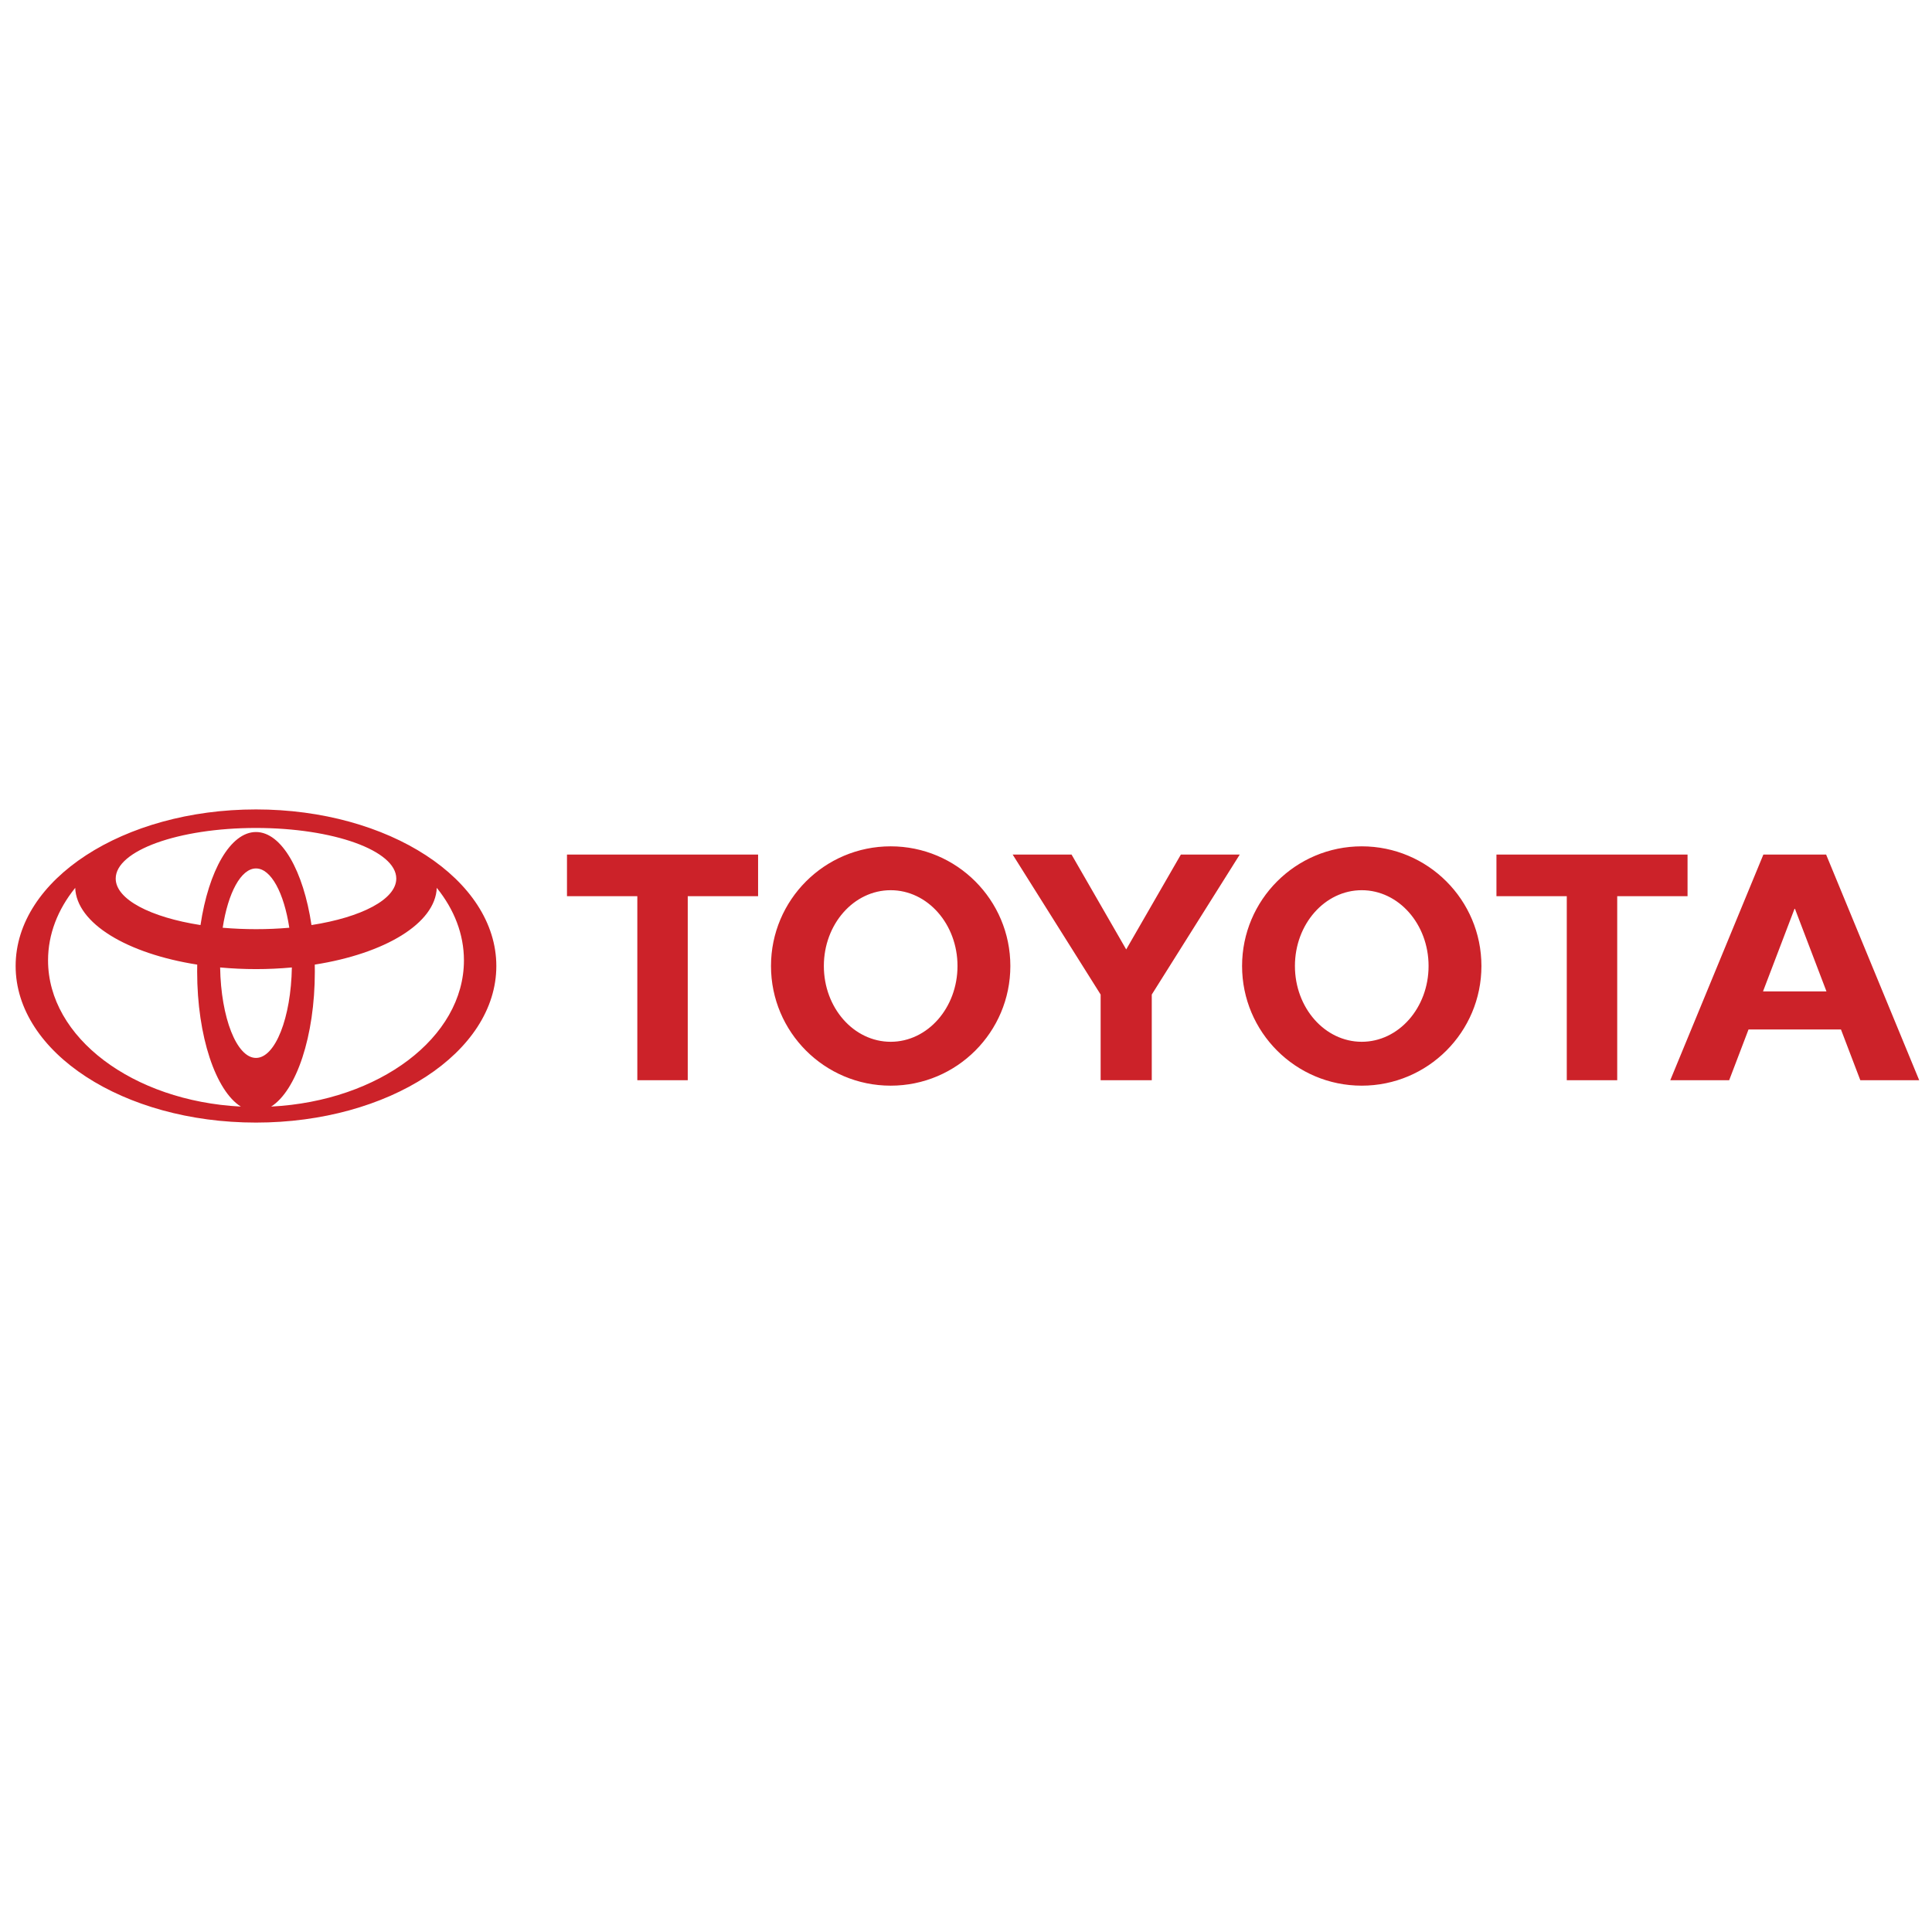
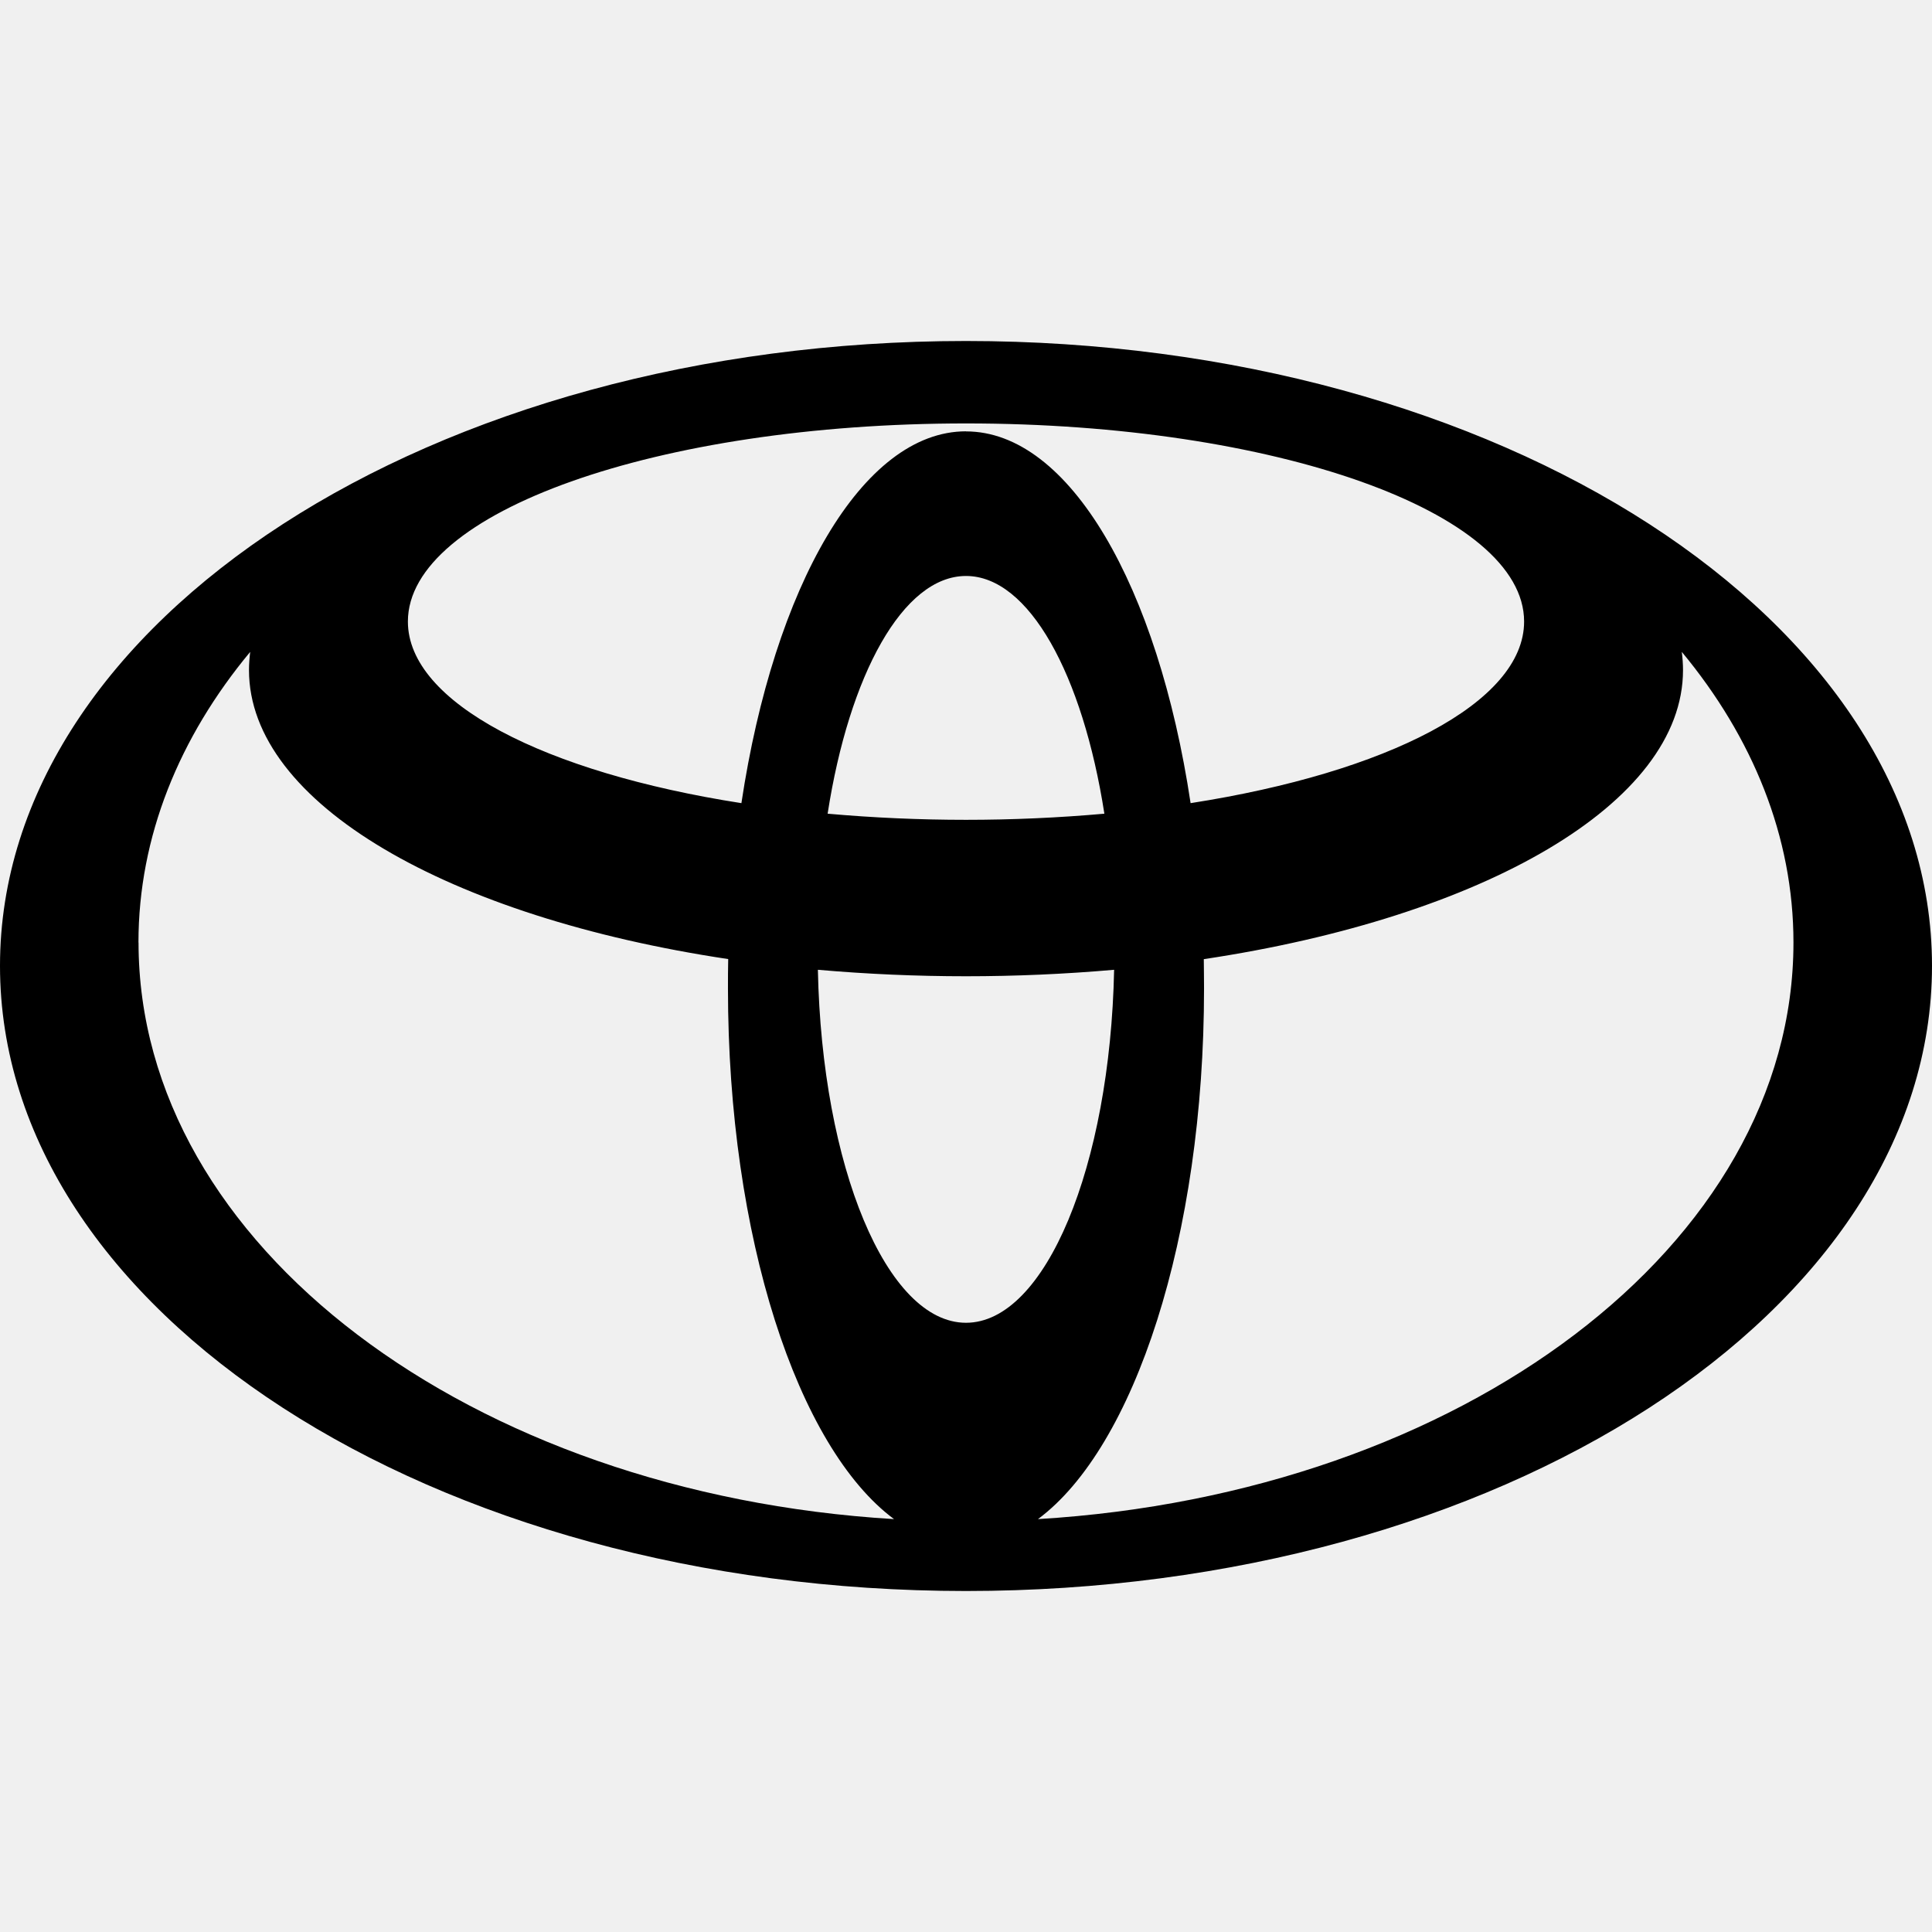
- <svg xmlns="http://www.w3.org/2000/svg" width="800px" height="800px" viewBox="0 0 192.756 192.756">
-   <g fill-rule="evenodd" clip-rule="evenodd">
-     <path fill="#ffffff" d="M0 0h192.756v192.756H0V0z" />
-     <path d="M24.037 110.41c-2.514-1.575-4.367-7.01-4.367-13.469 0-.237.001-.471.007-.704l.002.003c-6.994-1.099-12.047-4.11-12.177-7.672l-.02.042c-1.711 2.127-2.688 4.586-2.688 7.206 0 7.71 8.463 14.027 19.198 14.586l.045.008zM1.56 96.378c0-8.626 10.736-15.621 23.979-15.621 13.244 0 23.98 6.995 23.98 15.621 0 8.627-10.736 15.622-23.98 15.622-13.243 0-23.979-6.995-23.979-15.622zm23.98-13.367c2.557 0 4.732 3.879 5.538 9.291l.002-.009c4.975-.774 8.457-2.56 8.457-4.639 0-2.789-6.267-5.048-13.997-5.048-7.729 0-13.996 2.259-13.996 5.048 0 2.079 3.482 3.864 8.456 4.639l.003.009c.806-5.412 2.981-9.291 5.537-9.291zm1.548 27.39c10.735-.559 19.199-6.876 19.199-14.586 0-2.62-.978-5.079-2.688-7.206l-.021-.042c-.129 3.562-5.182 6.573-12.177 7.672l.003-.003c.005.233.007.467.007.704 0 6.459-1.854 11.894-4.367 13.469l.044-.008zM25.54 92.703a37.94 37.94 0 0 0 3.325-.142l-.001.001c-.53-3.468-1.818-5.917-3.323-5.917s-2.792 2.449-3.323 5.917l-.001-.001a38.27 38.27 0 0 0 3.323.142zm0 12.846c1.925 0 3.496-4.006 3.579-9.029l.01.003a39.115 39.115 0 0 1-7.177 0l.01-.003c.083 5.023 1.653 9.029 3.578 9.029zM123.922 96.378c0-6.593 5.346-11.939 11.939-11.939 6.596 0 11.941 5.346 11.941 11.939 0 6.595-5.346 11.939-11.941 11.939-6.593 0-11.939-5.344-11.939-11.939zm11.939 7.561c3.682 0 6.668-3.386 6.668-7.562 0-4.175-2.986-7.561-6.668-7.561s-6.666 3.386-6.666 7.561c0 4.177 2.985 7.562 6.666 7.562zM161.35 89.413v18.362h-5.032V89.413h.018-7.035v-4.151h19.066v4.151h-7.017zM174.453 102.71l-.004.005-1.93 5.061h-5.877l9.289-22.514h6.262l9.287 22.514h-5.875l-1.93-5.061-.006-.005H174.453zm4.609-3.8h3.166l-.002.001-3.143-8.24h-.043l-3.143 8.24-.002-.001h3.167zM68.617 89.413v18.362h-5.031V89.413h.018-7.036v-4.151h19.067v4.151h-7.018zM76.922 96.378c0-6.593 5.346-11.939 11.941-11.939 6.594 0 11.94 5.346 11.94 11.939 0 6.595-5.346 11.939-11.94 11.939-6.595 0-11.941-5.344-11.941-11.939zm11.941 7.561c3.681 0 6.667-3.386 6.667-7.562 0-4.175-2.986-7.561-6.667-7.561-3.682 0-6.667 3.386-6.667 7.561 0 4.177 2.985 7.562 6.667 7.562zM112.361 107.775h2.551v-8.548l8.777-13.965h-5.875l-5.453 9.463-5.451-9.463h-5.875l8.776 13.965v8.548h2.55z" fill="#cc2229" />
-   </g>
+ <svg xmlns="http://www.w3.org/2000/svg" fill="#000000" width="800px" height="800px" viewBox="0 0 24 24" role="img">
+   <path d="M12 4.236c-6.627 0-12 3.476-12 7.762 0 4.289 5.373 7.766 12 7.766s12-3.476 12-7.766-5.373-7.762-12-7.762zm0 12.196c-.986 0-1.79-1.942-1.84-4.385a21.093 21.093 0 0 0 3.68 0c-.05 2.442-.854 4.385-1.84 4.385zm-1.719-6.324c.268-1.727.937-2.953 1.719-2.953s1.45 1.226 1.719 2.953a19.436 19.436 0 0 1-3.438 0zM12 5.358c-1.287 0-2.385 1.928-2.79 4.619-2.44-.38-4.143-1.248-4.143-2.256 0-1.36 3.104-2.461 6.933-2.461 3.83 0 6.933 1.102 6.933 2.461 0 1.008-1.703 1.876-4.143 2.256-.405-2.69-1.503-4.618-2.79-4.618zm-10.28 6.35c0-1.315.507-2.55 1.388-3.61-.009.074-.015.15-.015.226 0 1.657 2.485 3.07 5.953 3.59-.003.12-.003.242-.003.364 0 3.09.866 5.705 2.063 6.593-5.26-.317-9.385-3.403-9.385-7.163zm11.174 7.163c1.197-.888 2.063-3.504 2.063-6.593 0-.123-.002-.243-.003-.363 3.466-.52 5.953-1.932 5.953-3.591 0-.076-.006-.152-.015-.226.881 1.063 1.387 2.295 1.387 3.61 0 3.76-4.125 6.846-9.385 7.163zm0 0Z" />
</svg>
